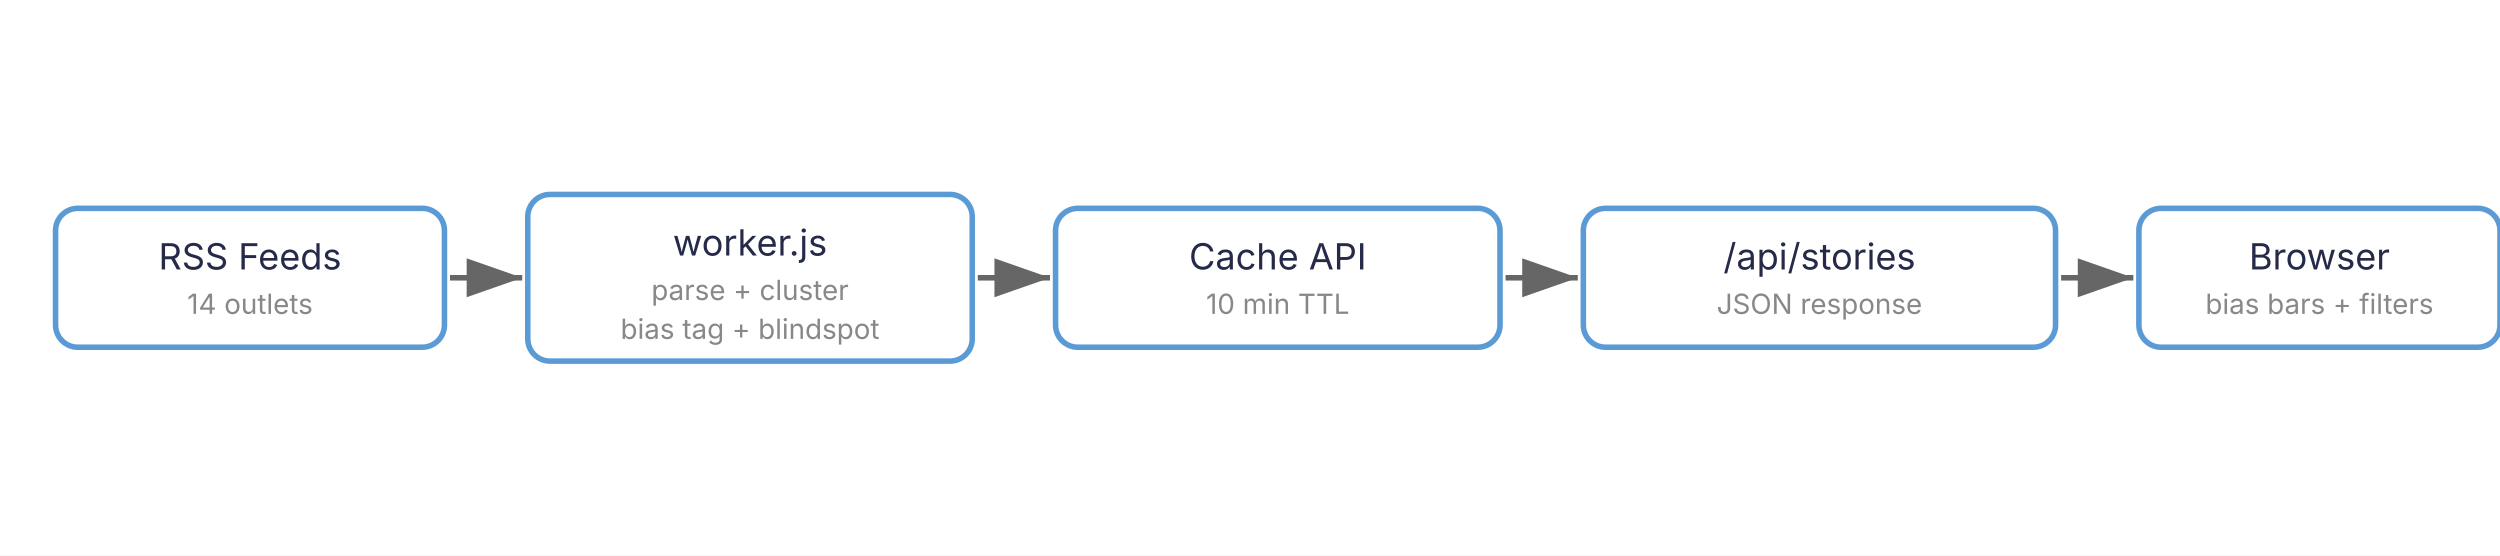
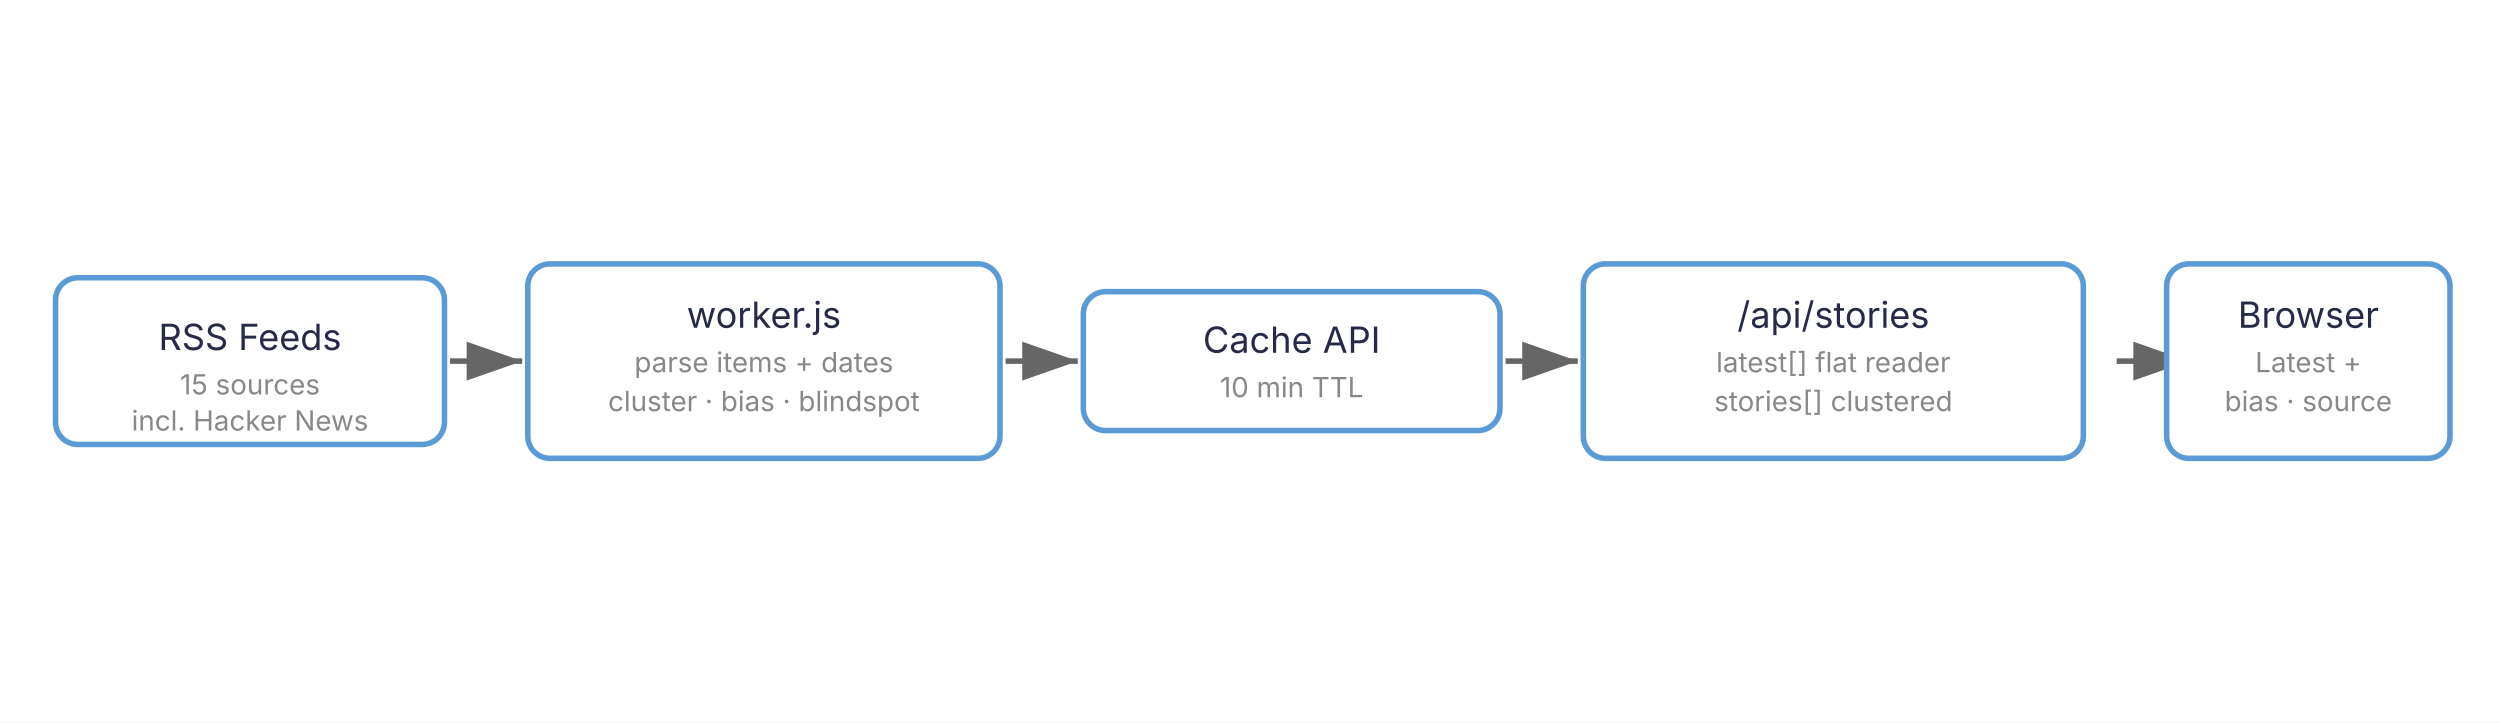
- <svg xmlns="http://www.w3.org/2000/svg" font-family="-apple-system, system-ui, sans-serif" viewBox="0 0 900 200">
+ <svg xmlns="http://www.w3.org/2000/svg" font-family="-apple-system, system-ui, sans-serif" viewBox="0 0 900 260">
  <defs>
    <marker id="arrowhead" markerHeight="7" markerWidth="10" orient="auto" refX="10" refY="3.5">
      <path fill="#666" d="m0 0 10 3.5L0 7z" />
    </marker>
    <style>.box{fill:#fff;stroke:#5B9BD5;stroke-width:2}.label,.sub{fill:#252a49;font-size:13px;text-anchor:middle}.sub{fill:#888;font-size:10px}.arrow{stroke:#666;stroke-width:2;fill:none;marker-end:url(#arrowhead)}</style>
  </defs>
-   <rect width="900" height="200" fill="#fff" />
-   <rect width="140" height="50" x="20" y="75" class="box" rx="8" />
-   <text x="90" y="97" class="label">RSS Feeds</text>
-   <text x="90" y="113" class="sub">14 outlets</text>
-   <path d="M162 100h26" class="arrow" />
-   <rect width="160" height="60" x="190" y="70" class="box" rx="8" />
-   <text x="270" y="92" class="label">worker.js</text>
-   <text x="270" y="108" class="sub">parse + cluster</text>
-   <text x="270" y="122" class="sub">bias tag + blindspot</text>
-   <path d="M352 100h26" class="arrow" />
-   <rect width="160" height="50" x="380" y="75" class="box" rx="8" />
-   <text x="460" y="97" class="label">Cache API</text>
-   <text x="460" y="113" class="sub">10 min TTL</text>
-   <path d="M542 100h26" class="arrow" />
-   <rect width="170" height="50" x="570" y="75" class="box" rx="8" />
-   <text x="655" y="97" class="label">/api/stories</text>
-   <text x="655" y="113" class="sub">JSON response</text>
-   <path d="M742 100h26" class="arrow" />
-   <rect width="130" height="50" x="770" y="75" class="box" rx="8" />
-   <text x="835" y="97" class="label">Browser</text>
-   <text x="835" y="113" class="sub">bias bars + filters</text>
+   <rect width="900" height="260" fill="#fff" />
+   <rect width="140" height="60" x="20" y="100" class="box" rx="8" />
+   <text x="90" y="126" class="label">RSS Feeds</text>
+   <text x="90" y="142" class="sub">15 sources</text>
+   <text x="90" y="155" class="sub">incl. Hacker News</text>
+   <path d="M162 130h26" class="arrow" />
+   <rect width="170" height="70" x="190" y="95" class="box" rx="8" />
+   <text x="275" y="118" class="label">worker.js</text>
+   <text x="275" y="134" class="sub">parse items + dates</text>
+   <text x="275" y="148" class="sub">cluster · bias · blindspot</text>
+   <path d="M362 130h26" class="arrow" />
+   <rect width="150" height="50" x="390" y="105" class="box" rx="8" />
+   <text x="465" y="127" class="label">Cache API</text>
+   <text x="465" y="143" class="sub">10 min TTL</text>
+   <path d="M542 130h26" class="arrow" />
+   <rect width="180" height="70" x="570" y="95" class="box" rx="8" />
+   <text x="660" y="118" class="label">/api/stories</text>
+   <text x="660" y="134" class="sub">latest[] flat reader</text>
+   <text x="660" y="148" class="sub">stories[] clustered</text>
+   <path d="M762 130h26" class="arrow" />
+   <rect width="102" height="70" x="780" y="95" class="box" rx="8" />
+   <text x="831" y="118" class="label">Browser</text>
+   <text x="831" y="134" class="sub">Latest +</text>
+   <text x="831" y="148" class="sub">bias · source</text>
</svg>
